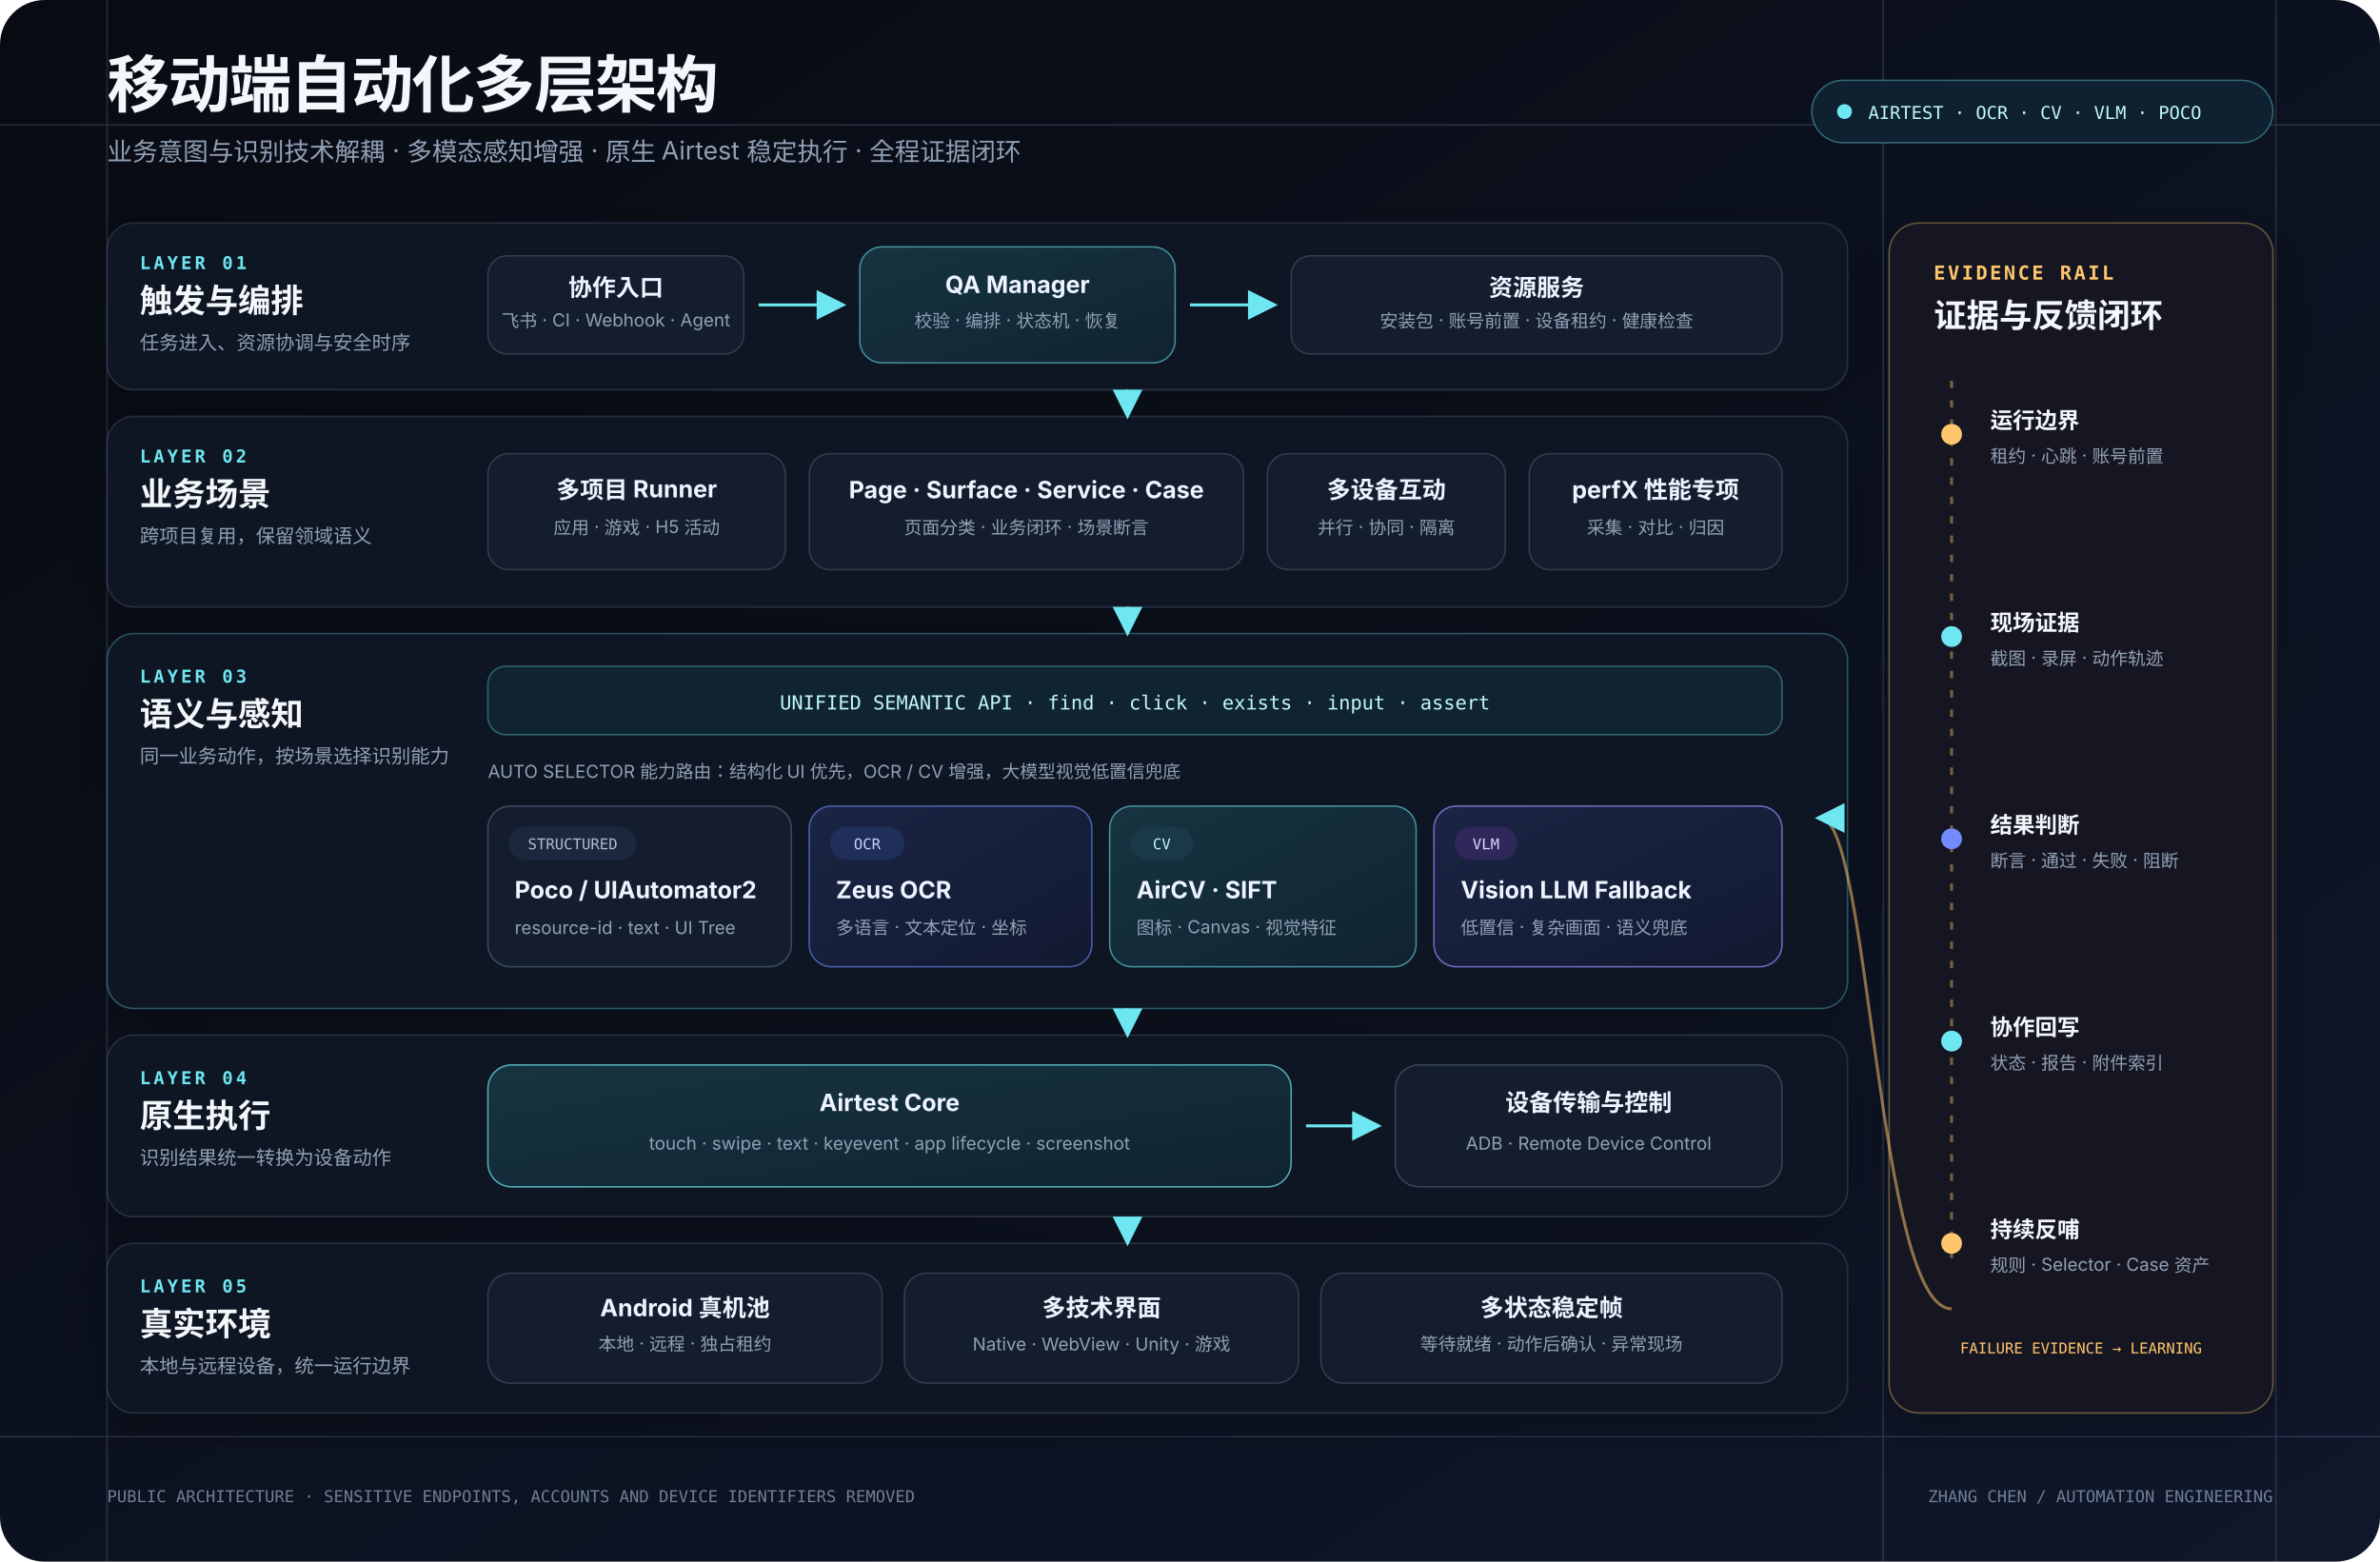
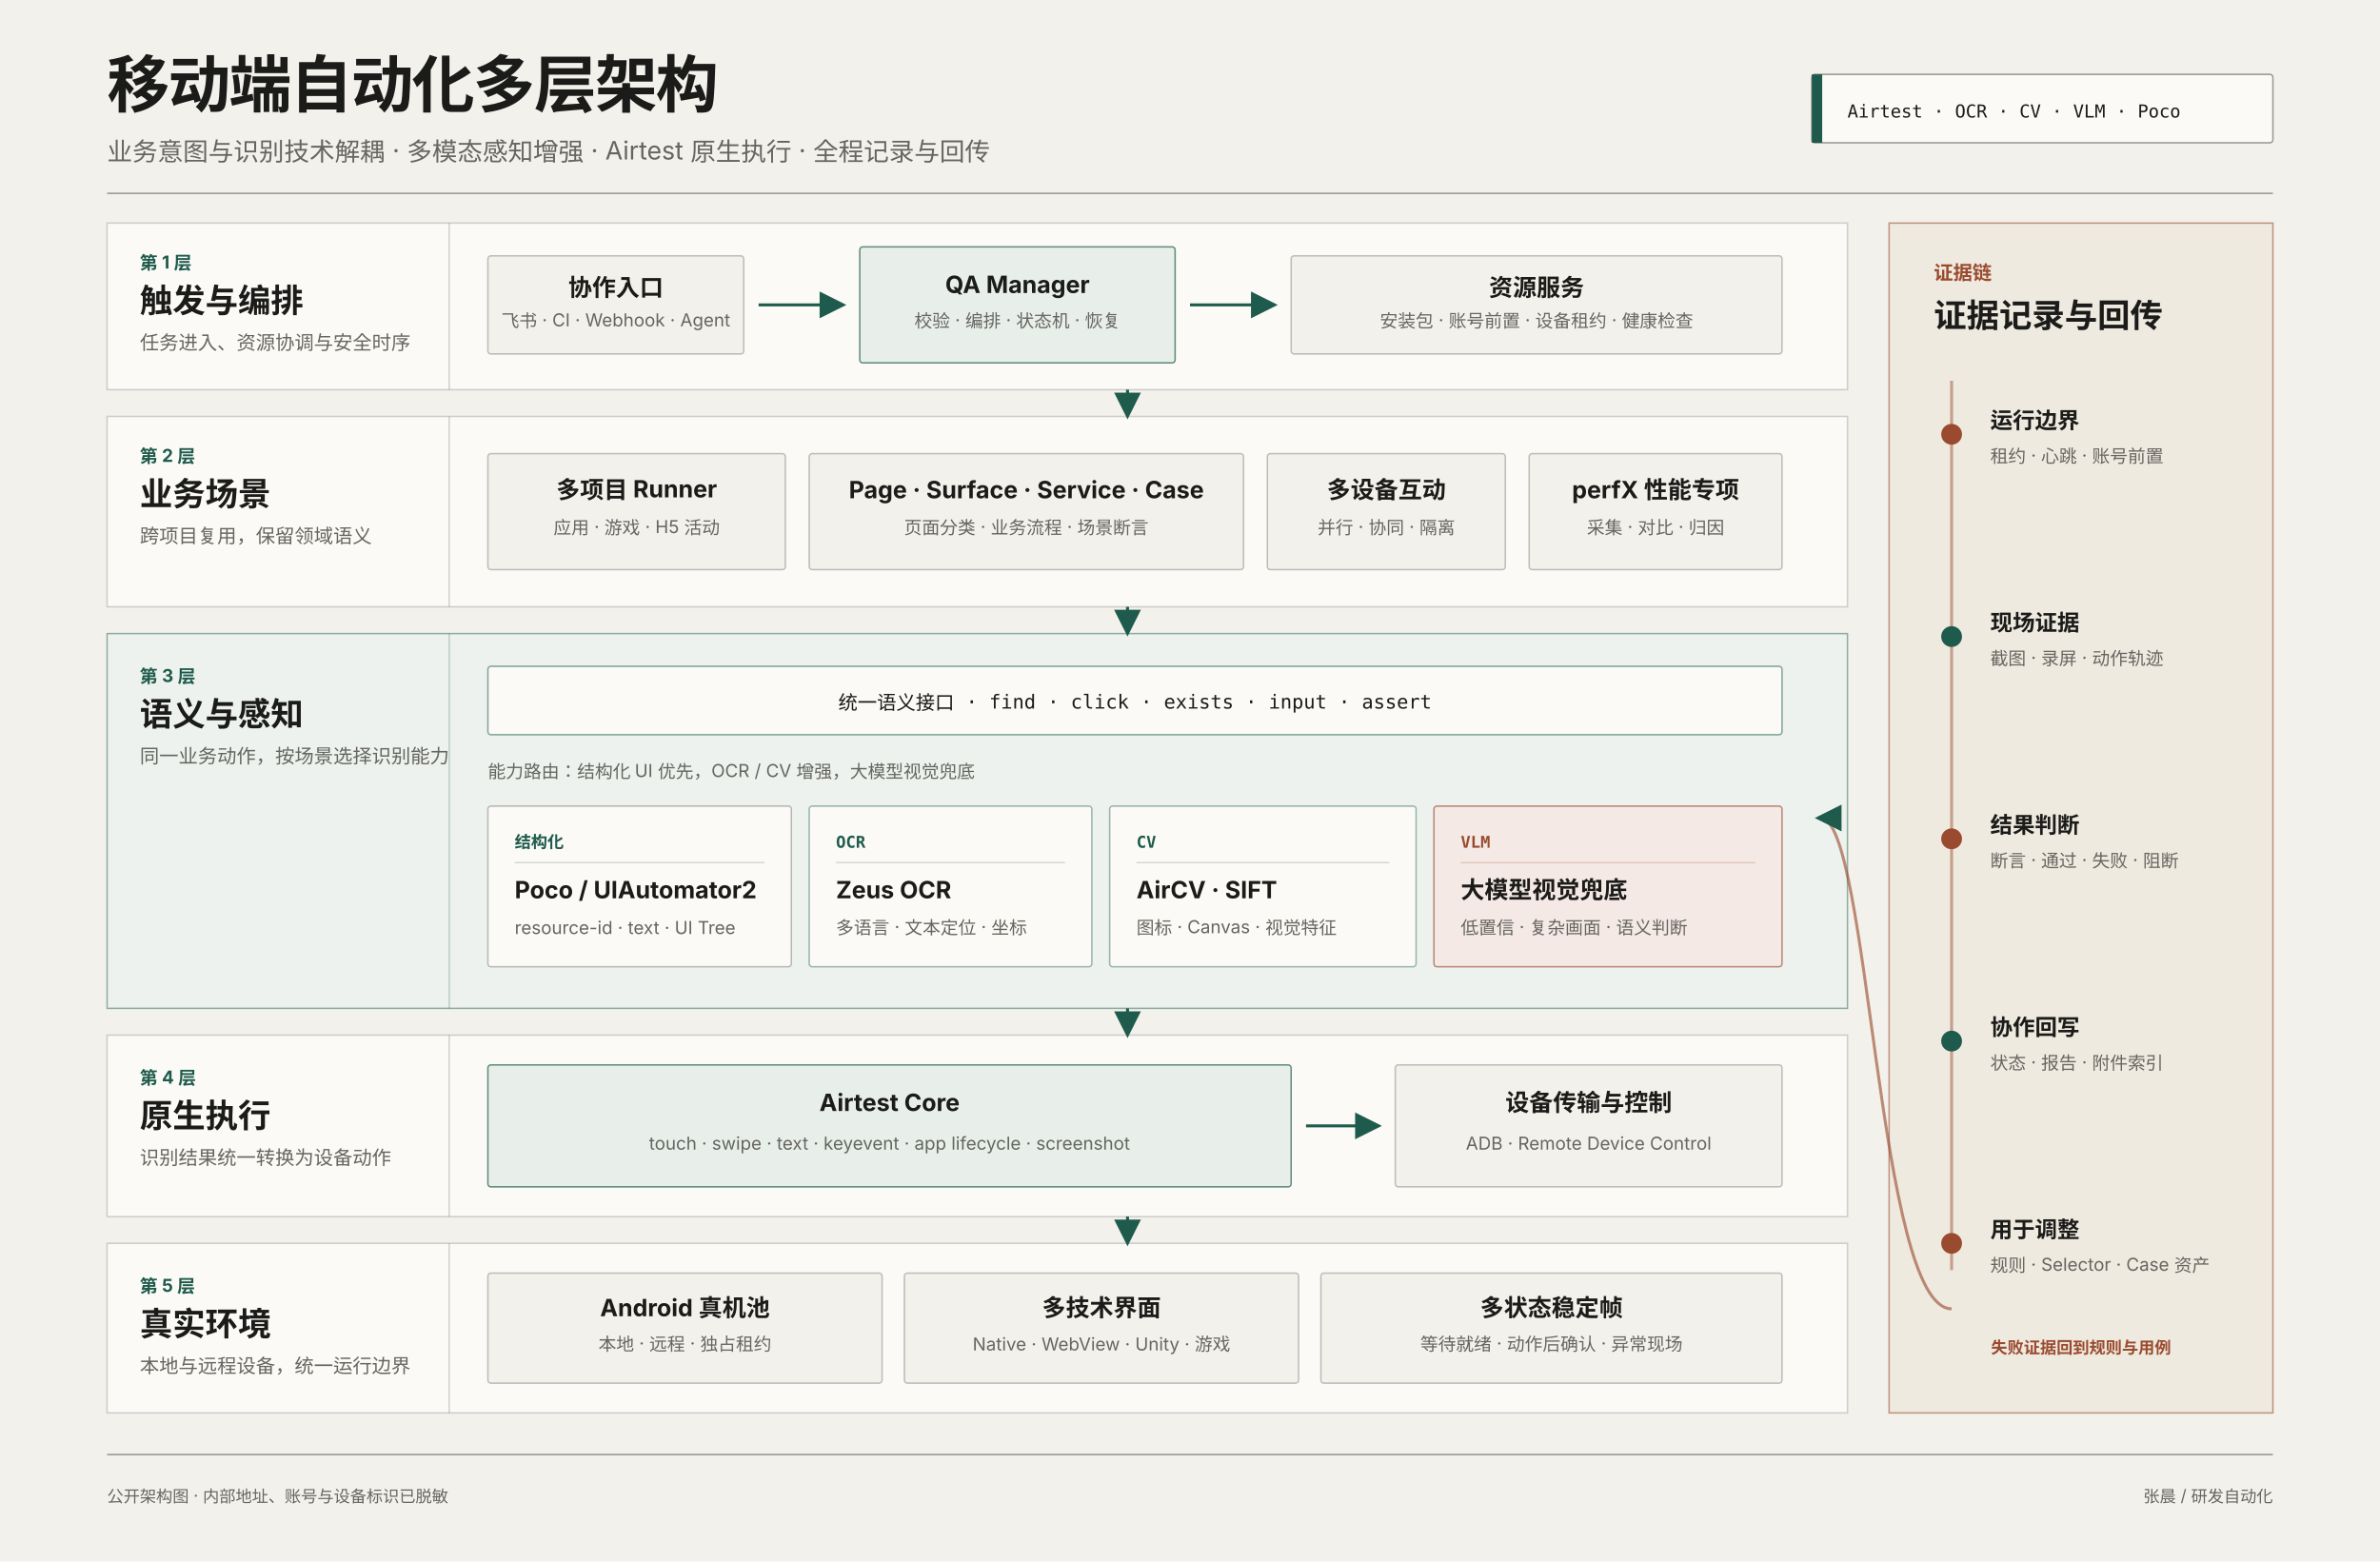
<svg xmlns="http://www.w3.org/2000/svg" width="1600" height="1050" viewBox="0 0 1600 1050" role="img" aria-labelledby="title desc">
  <defs>
-     <linearGradient id="bg" x1="0" y1="0" x2="1" y2="1">
-       <stop offset="0" stop-color="#080b12" />
-       <stop offset="0.55" stop-color="#0c1220" />
-       <stop offset="1" stop-color="#10172a" />
-     </linearGradient>
-     <linearGradient id="cyanFill" x1="0" y1="0" x2="1" y2="1">
-       <stop offset="0" stop-color="#173441" />
-       <stop offset="1" stop-color="#102330" />
-     </linearGradient>
-     <linearGradient id="blueFill" x1="0" y1="0" x2="1" y2="1">
-       <stop offset="0" stop-color="#1a2544" />
-       <stop offset="1" stop-color="#121a31" />
-     </linearGradient>
-     <filter id="shadow" x="-20%" y="-20%" width="140%" height="140%">
-       <feDropShadow dx="0" dy="12" stdDeviation="18" flood-color="#000" flood-opacity="0.28" />
-     </filter>
-     <marker id="arrow" markerWidth="10" markerHeight="10" refX="8" refY="5" orient="auto" markerUnits="strokeWidth">
-       <path d="M0,0 L10,5 L0,10 Z" fill="#6ee7f2" />
+     <marker id="arrow" markerWidth="9" markerHeight="9" refX="7" refY="4.5" orient="auto" markerUnits="strokeWidth">
+       <path d="M0 0L9 4.5L0 9Z" fill="#1f5b4c" />
    </marker>
    <style>
      .sans { font-family: -apple-system, BlinkMacSystemFont, "Segoe UI", "PingFang SC", "Microsoft YaHei", sans-serif; }
      .mono { font-family: ui-monospace, SFMono-Regular, Menlo, Consolas, monospace; }
-       .title { fill: #f3f6fb; font-size: 42px; font-weight: 650; letter-spacing: -1px; }
-       .subtitle { fill: #91a0b5; font-size: 17px; }
-       .layer-num { fill: #6ee7f2; font-size: 12px; font-weight: 700; letter-spacing: 2px; }
-       .layer-title { fill: #f3f6fb; font-size: 22px; font-weight: 650; }
-       .layer-note { fill: #91a0b5; font-size: 13px; }
-       .node-title { fill: #edf4ff; font-size: 16px; font-weight: 650; }
-       .node-note { fill: #91a0b5; font-size: 12px; }
-       .chip { fill: #cbd6e6; font-size: 12px; }
-       .rail-title { fill: #ffc66d; font-size: 13px; font-weight: 700; letter-spacing: 1.6px; }
-       .rail-item { fill: #f3f6fb; font-size: 15px; font-weight: 620; }
-       .rail-note { fill: #91a0b5; font-size: 12px; }
+       .title { fill: #1b1b19; font-size: 42px; font-weight: 700; letter-spacing: -1px; }
+       .subtitle { fill: #66655f; font-size: 17px; }
+       .layer-num { fill: #1f5b4c; font-size: 12px; font-weight: 700; }
+       .layer-title { fill: #1b1b19; font-size: 22px; font-weight: 700; }
+       .layer-note { fill: #66655f; font-size: 13px; }
+       .node-title { fill: #1b1b19; font-size: 16px; font-weight: 650; }
+       .node-note { fill: #66655f; font-size: 12px; }
+       .tech { fill: #1f5b4c; font-size: 11px; font-weight: 700; }
+       .warm { fill: #9a4b2f; }
+       .rail-title { fill: #9a4b2f; font-size: 13px; font-weight: 700; }
+       .rail-item { fill: #1b1b19; font-size: 15px; font-weight: 650; }
+       .rail-note { fill: #66655f; font-size: 12px; }
    </style>
  </defs>
-   <rect width="1600" height="1050" rx="30" fill="url(#bg)" />
-   <g opacity="0.22" stroke="#8aa0c7" stroke-width="1">
-     <path d="M0 84H1600M0 966H1600" />
-     <path d="M72 0V1050M1266 0V1050M1530 0V1050" />
-   </g>
+   <rect width="1600" height="1050" fill="#f3f1eb" />
  <g class="sans">
    <text class="title" x="72" y="72">移动端自动化多层架构</text>
-     <text class="subtitle" x="72" y="108">业务意图与识别技术解耦 · 多模态感知增强 · 原生 Airtest 稳定执行 · 全程证据闭环</text>
-     <g transform="translate(1218 54)">
-       <rect width="310" height="42" rx="21" fill="#0f2130" stroke="#6ee7f2" stroke-opacity="0.38" />
-       <circle cx="22" cy="21" r="5" fill="#6ee7f2" />
-       <text class="mono" x="38" y="26" fill="#bff8fc" font-size="12">AIRTEST · OCR · CV · VLM · POCO</text>
+     <text class="subtitle" x="72" y="108">业务意图与识别技术解耦 · 多模态感知增强 · Airtest 原生执行 · 全程记录与回传</text>
+     <g transform="translate(1218 50)">
+       <rect width="310" height="46" rx="2" fill="#fbfaf7" stroke="#1b1b19" stroke-opacity="0.42" />
+       <rect width="7" height="46" fill="#1f5b4c" />
+       <text class="mono" x="24" y="29" fill="#1b1b19" font-size="12">Airtest · OCR · CV · VLM · Poco</text>
    </g>
-     <g filter="url(#shadow)">
-       <rect x="72" y="150" width="1170" height="112" rx="18" fill="#0e1522" stroke="#7f93b5" stroke-opacity="0.22" />
-     </g>
-     <text class="layer-num mono" x="94" y="181">LAYER 01</text>
+     <path d="M72 130H1528" stroke="#1b1b19" stroke-opacity="0.42" />
+     <rect x="72" y="150" width="1170" height="112" fill="#fbfaf7" stroke="#1b1b19" stroke-opacity="0.18" />
+     <path d="M302 150V262" stroke="#1b1b19" stroke-opacity="0.18" />
+     <text class="layer-num" x="94" y="181">第 1 层</text>
    <text class="layer-title" x="94" y="210">触发与编排</text>
    <text class="layer-note" x="94" y="235">任务进入、资源协调与安全时序</text>
    <g transform="translate(328 172)">
-       <rect width="172" height="66" rx="13" fill="#141d2d" stroke="#8496b5" stroke-opacity="0.28" />
+       <rect width="172" height="66" rx="2" fill="#f3f1eb" stroke="#1b1b19" stroke-opacity="0.26" />
      <text class="node-title" x="86" y="27" text-anchor="middle">协作入口</text>
      <text class="node-note" x="86" y="48" text-anchor="middle">飞书 · CI · Webhook · Agent</text>
    </g>
-     <path d="M510 205H565" stroke="#6ee7f2" stroke-width="2" marker-end="url(#arrow)" />
+     <path d="M510 205H565" stroke="#1f5b4c" stroke-width="2" marker-end="url(#arrow)" />
    <g transform="translate(578 166)">
-       <rect width="212" height="78" rx="15" fill="url(#cyanFill)" stroke="#6ee7f2" stroke-opacity="0.56" />
+       <rect width="212" height="78" rx="2" fill="#e8efeb" stroke="#1f5b4c" stroke-opacity="0.68" />
      <text class="node-title" x="106" y="31" text-anchor="middle">QA Manager</text>
      <text class="node-note" x="106" y="54" text-anchor="middle">校验 · 编排 · 状态机 · 恢复</text>
    </g>
-     <path d="M800 205H855" stroke="#6ee7f2" stroke-width="2" marker-end="url(#arrow)" />
+     <path d="M800 205H855" stroke="#1f5b4c" stroke-width="2" marker-end="url(#arrow)" />
    <g transform="translate(868 172)">
-       <rect width="330" height="66" rx="13" fill="#141d2d" stroke="#8496b5" stroke-opacity="0.28" />
+       <rect width="330" height="66" rx="2" fill="#f3f1eb" stroke="#1b1b19" stroke-opacity="0.26" />
      <text class="node-title" x="165" y="27" text-anchor="middle">资源服务</text>
      <text class="node-note" x="165" y="48" text-anchor="middle">安装包 · 账号前置 · 设备租约 · 健康检查</text>
    </g>
-     <g filter="url(#shadow)">
-       <rect x="72" y="280" width="1170" height="128" rx="18" fill="#0e1522" stroke="#7f93b5" stroke-opacity="0.22" />
-     </g>
-     <text class="layer-num mono" x="94" y="311">LAYER 02</text>
+     <rect x="72" y="280" width="1170" height="128" fill="#fbfaf7" stroke="#1b1b19" stroke-opacity="0.18" />
+     <path d="M302 280V408" stroke="#1b1b19" stroke-opacity="0.18" />
+     <text class="layer-num" x="94" y="311">第 2 层</text>
    <text class="layer-title" x="94" y="340">业务场景</text>
    <text class="layer-note" x="94" y="365">跨项目复用，保留领域语义</text>
    <g transform="translate(328 305)">
-       <rect width="200" height="78" rx="14" fill="#141d2d" stroke="#8496b5" stroke-opacity="0.28" />
+       <rect width="200" height="78" rx="2" fill="#f3f1eb" stroke="#1b1b19" stroke-opacity="0.26" />
      <text class="node-title" x="100" y="30" text-anchor="middle">多项目 Runner</text>
      <text class="node-note" x="100" y="54" text-anchor="middle">应用 · 游戏 · H5 活动</text>
    </g>
    <g transform="translate(544 305)">
-       <rect width="292" height="78" rx="14" fill="#141d2d" stroke="#8496b5" stroke-opacity="0.28" />
+       <rect width="292" height="78" rx="2" fill="#f3f1eb" stroke="#1b1b19" stroke-opacity="0.26" />
      <text class="node-title" x="146" y="30" text-anchor="middle">Page · Surface · Service · Case</text>
-       <text class="node-note" x="146" y="54" text-anchor="middle">页面分类 · 业务闭环 · 场景断言</text>
+       <text class="node-note" x="146" y="54" text-anchor="middle">页面分类 · 业务流程 · 场景断言</text>
    </g>
    <g transform="translate(852 305)">
-       <rect width="160" height="78" rx="14" fill="#141d2d" stroke="#8496b5" stroke-opacity="0.28" />
+       <rect width="160" height="78" rx="2" fill="#f3f1eb" stroke="#1b1b19" stroke-opacity="0.26" />
      <text class="node-title" x="80" y="30" text-anchor="middle">多设备互动</text>
      <text class="node-note" x="80" y="54" text-anchor="middle">并行 · 协同 · 隔离</text>
    </g>
    <g transform="translate(1028 305)">
-       <rect width="170" height="78" rx="14" fill="#141d2d" stroke="#8496b5" stroke-opacity="0.28" />
+       <rect width="170" height="78" rx="2" fill="#f3f1eb" stroke="#1b1b19" stroke-opacity="0.26" />
      <text class="node-title" x="85" y="30" text-anchor="middle">perfX 性能专项</text>
      <text class="node-note" x="85" y="54" text-anchor="middle">采集 · 对比 · 归因</text>
    </g>
-     <g filter="url(#shadow)">
-       <rect x="72" y="426" width="1170" height="252" rx="18" fill="#0d1524" stroke="#6ee7f2" stroke-opacity="0.30" />
-     </g>
-     <text class="layer-num mono" x="94" y="459">LAYER 03</text>
+     <rect x="72" y="426" width="1170" height="252" fill="#edf2ee" stroke="#1f5b4c" stroke-opacity="0.46" />
+     <path d="M302 426V678" stroke="#1f5b4c" stroke-opacity="0.24" />
+     <text class="layer-num" x="94" y="459">第 3 层</text>
    <text class="layer-title" x="94" y="488">语义与感知</text>
    <text class="layer-note" x="94" y="513">同一业务动作，按场景选择识别能力</text>
    <g transform="translate(328 448)">
-       <rect width="870" height="46" rx="12" fill="#102330" stroke="#6ee7f2" stroke-opacity="0.35" />
-       <text class="mono" x="435" y="29" text-anchor="middle" fill="#bff8fc" font-size="13">UNIFIED SEMANTIC API  ·  find  ·  click  ·  exists  ·  input  ·  assert</text>
+       <rect width="870" height="46" rx="2" fill="#fbfaf7" stroke="#1f5b4c" stroke-opacity="0.52" />
+       <text class="mono" x="435" y="29" text-anchor="middle" fill="#1b1b19" font-size="13">统一语义接口 · find · click · exists · input · assert</text>
    </g>
-     <text class="node-note" x="328" y="523">AUTO SELECTOR 能力路由：结构化 UI 优先，OCR / CV 增强，大模型视觉低置信兜底</text>
+     <text class="node-note" x="328" y="523">能力路由：结构化 UI 优先，OCR / CV 增强，大模型视觉兜底</text>
    <g transform="translate(328 542)">
-       <rect width="204" height="108" rx="15" fill="#141d2d" stroke="#91a7cc" stroke-opacity="0.34" />
-       <rect x="14" y="14" width="86" height="22" rx="11" fill="#1a273d" />
-       <text class="mono" x="57" y="29" text-anchor="middle" fill="#aebbd0" font-size="10">STRUCTURED</text>
+       <rect width="204" height="108" rx="2" fill="#fbfaf7" stroke="#1b1b19" stroke-opacity="0.28" />
+       <text class="tech" x="18" y="28">结构化</text>
+       <path d="M18 38H186" stroke="#1b1b19" stroke-opacity="0.16" />
      <text class="node-title" x="18" y="62">Poco / UIAutomator2</text>
      <text class="node-note" x="18" y="86">resource-id · text · UI Tree</text>
    </g>
    <g transform="translate(544 542)">
-       <rect width="190" height="108" rx="15" fill="url(#blueFill)" stroke="#728cff" stroke-opacity="0.60" />
-       <rect x="14" y="14" width="50" height="22" rx="11" fill="#202e5a" />
-       <text class="mono" x="39" y="29" text-anchor="middle" fill="#c6d0ff" font-size="10">OCR</text>
+       <rect width="190" height="108" rx="2" fill="#fbfaf7" stroke="#1f5b4c" stroke-opacity="0.42" />
+       <text class="tech mono" x="18" y="28">OCR</text>
+       <path d="M18 38H172" stroke="#1b1b19" stroke-opacity="0.16" />
      <text class="node-title" x="18" y="62">Zeus OCR</text>
      <text class="node-note" x="18" y="86">多语言 · 文本定位 · 坐标</text>
    </g>
    <g transform="translate(746 542)">
-       <rect width="206" height="108" rx="15" fill="url(#cyanFill)" stroke="#6ee7f2" stroke-opacity="0.56" />
-       <rect x="14" y="14" width="42" height="22" rx="11" fill="#183945" />
-       <text class="mono" x="35" y="29" text-anchor="middle" fill="#bff8fc" font-size="10">CV</text>
+       <rect width="206" height="108" rx="2" fill="#fbfaf7" stroke="#1f5b4c" stroke-opacity="0.42" />
+       <text class="tech mono" x="18" y="28">CV</text>
+       <path d="M18 38H188" stroke="#1b1b19" stroke-opacity="0.16" />
      <text class="node-title" x="18" y="62">AirCV · SIFT</text>
      <text class="node-note" x="18" y="86">图标 · Canvas · 视觉特征</text>
    </g>
    <g transform="translate(964 542)">
-       <rect width="234" height="108" rx="15" fill="url(#blueFill)" stroke="#9a8cff" stroke-opacity="0.70" />
-       <rect x="14" y="14" width="42" height="22" rx="11" fill="#30275a" />
-       <text class="mono" x="35" y="29" text-anchor="middle" fill="#ded8ff" font-size="10">VLM</text>
-       <text class="node-title" x="18" y="62">Vision LLM Fallback</text>
-       <text class="node-note" x="18" y="86">低置信 · 复杂画面 · 语义兜底</text>
+       <rect width="234" height="108" rx="2" fill="#f4e9e4" stroke="#9a4b2f" stroke-opacity="0.62" />
+       <text class="tech mono warm" x="18" y="28">VLM</text>
+       <path d="M18 38H216" stroke="#9a4b2f" stroke-opacity="0.20" />
+       <text class="node-title" x="18" y="62">大模型视觉兜底</text>
+       <text class="node-note" x="18" y="86">低置信 · 复杂画面 · 语义判断</text>
    </g>
-     <g filter="url(#shadow)">
-       <rect x="72" y="696" width="1170" height="122" rx="18" fill="#0e1522" stroke="#7f93b5" stroke-opacity="0.22" />
-     </g>
-     <text class="layer-num mono" x="94" y="729">LAYER 04</text>
+     <rect x="72" y="696" width="1170" height="122" fill="#fbfaf7" stroke="#1b1b19" stroke-opacity="0.18" />
+     <path d="M302 696V818" stroke="#1b1b19" stroke-opacity="0.18" />
+     <text class="layer-num" x="94" y="729">第 4 层</text>
    <text class="layer-title" x="94" y="758">原生执行</text>
    <text class="layer-note" x="94" y="783">识别结果统一转换为设备动作</text>
    <g transform="translate(328 716)">
-       <rect width="540" height="82" rx="16" fill="url(#cyanFill)" stroke="#6ee7f2" stroke-opacity="0.70" />
+       <rect width="540" height="82" rx="2" fill="#e8efeb" stroke="#1f5b4c" stroke-opacity="0.68" />
      <text class="node-title" x="270" y="31" text-anchor="middle">Airtest Core</text>
      <text class="node-note" x="270" y="57" text-anchor="middle">touch · swipe · text · keyevent · app lifecycle · screenshot</text>
    </g>
-     <path d="M878 757H925" stroke="#6ee7f2" stroke-width="2" marker-end="url(#arrow)" />
+     <path d="M878 757H925" stroke="#1f5b4c" stroke-width="2" marker-end="url(#arrow)" />
    <g transform="translate(938 716)">
-       <rect width="260" height="82" rx="16" fill="#141d2d" stroke="#8496b5" stroke-opacity="0.34" />
+       <rect width="260" height="82" rx="2" fill="#f3f1eb" stroke="#1b1b19" stroke-opacity="0.26" />
      <text class="node-title" x="130" y="31" text-anchor="middle">设备传输与控制</text>
      <text class="node-note" x="130" y="57" text-anchor="middle">ADB · Remote Device Control</text>
    </g>
-     <g filter="url(#shadow)">
-       <rect x="72" y="836" width="1170" height="114" rx="18" fill="#0e1522" stroke="#7f93b5" stroke-opacity="0.22" />
-     </g>
-     <text class="layer-num mono" x="94" y="869">LAYER 05</text>
+     <rect x="72" y="836" width="1170" height="114" fill="#fbfaf7" stroke="#1b1b19" stroke-opacity="0.18" />
+     <path d="M302 836V950" stroke="#1b1b19" stroke-opacity="0.18" />
+     <text class="layer-num" x="94" y="869">第 5 层</text>
    <text class="layer-title" x="94" y="898">真实环境</text>
    <text class="layer-note" x="94" y="923">本地与远程设备，统一运行边界</text>
    <g transform="translate(328 856)">
-       <rect width="265" height="74" rx="15" fill="#141d2d" stroke="#8496b5" stroke-opacity="0.28" />
+       <rect width="265" height="74" rx="2" fill="#f3f1eb" stroke="#1b1b19" stroke-opacity="0.26" />
      <text class="node-title" x="132.5" y="29" text-anchor="middle">Android 真机池</text>
      <text class="node-note" x="132.5" y="52" text-anchor="middle">本地 · 远程 · 独占租约</text>
    </g>
    <g transform="translate(608 856)">
-       <rect width="265" height="74" rx="15" fill="#141d2d" stroke="#8496b5" stroke-opacity="0.28" />
+       <rect width="265" height="74" rx="2" fill="#f3f1eb" stroke="#1b1b19" stroke-opacity="0.26" />
      <text class="node-title" x="132.5" y="29" text-anchor="middle">多技术界面</text>
      <text class="node-note" x="132.5" y="52" text-anchor="middle">Native · WebView · Unity · 游戏</text>
    </g>
    <g transform="translate(888 856)">
-       <rect width="310" height="74" rx="15" fill="#141d2d" stroke="#8496b5" stroke-opacity="0.28" />
+       <rect width="310" height="74" rx="2" fill="#f3f1eb" stroke="#1b1b19" stroke-opacity="0.26" />
      <text class="node-title" x="155" y="29" text-anchor="middle">多状态稳定帧</text>
      <text class="node-note" x="155" y="52" text-anchor="middle">等待就绪 · 动作后确认 · 异常现场</text>
    </g>
-     <path d="M758 262V278" stroke="#6ee7f2" stroke-width="2" marker-end="url(#arrow)" />
-     <path d="M758 408V424" stroke="#6ee7f2" stroke-width="2" marker-end="url(#arrow)" />
-     <path d="M758 678V694" stroke="#6ee7f2" stroke-width="2" marker-end="url(#arrow)" />
-     <path d="M758 818V834" stroke="#6ee7f2" stroke-width="2" marker-end="url(#arrow)" />
-     <g filter="url(#shadow)">
-       <rect x="1270" y="150" width="258" height="800" rx="20" fill="#121724" stroke="#ffc66d" stroke-opacity="0.36" />
-     </g>
-     <text class="rail-title mono" x="1300" y="188">EVIDENCE RAIL</text>
-     <text class="layer-title" x="1300" y="220">证据与反馈闭环</text>
-     <path d="M1312 256V854" stroke="#ffc66d" stroke-opacity="0.42" stroke-width="2" stroke-dasharray="5 8" />
-     <g transform="translate(0 0)">
-       <circle cx="1312" cy="292" r="7" fill="#ffc66d" />
+     <path d="M758 262V278" stroke="#1f5b4c" stroke-width="2" marker-end="url(#arrow)" />
+     <path d="M758 408V424" stroke="#1f5b4c" stroke-width="2" marker-end="url(#arrow)" />
+     <path d="M758 678V694" stroke="#1f5b4c" stroke-width="2" marker-end="url(#arrow)" />
+     <path d="M758 818V834" stroke="#1f5b4c" stroke-width="2" marker-end="url(#arrow)" />
+     <rect x="1270" y="150" width="258" height="800" fill="#eeeae0" stroke="#9a4b2f" stroke-opacity="0.56" />
+     <text class="rail-title" x="1300" y="188">证据链</text>
+     <text class="layer-title" x="1300" y="220">证据记录与回传</text>
+     <path d="M1312 256V854" stroke="#9a4b2f" stroke-opacity="0.48" stroke-width="2" />
+     <g>
+       <circle cx="1312" cy="292" r="7" fill="#9a4b2f" />
      <text class="rail-item" x="1338" y="288">运行边界</text>
      <text class="rail-note" x="1338" y="311">租约 · 心跳 · 账号前置</text>
    </g>
    <g transform="translate(0 136)">
-       <circle cx="1312" cy="292" r="7" fill="#6ee7f2" />
+       <circle cx="1312" cy="292" r="7" fill="#1f5b4c" />
      <text class="rail-item" x="1338" y="288">现场证据</text>
      <text class="rail-note" x="1338" y="311">截图 · 录屏 · 动作轨迹</text>
    </g>
    <g transform="translate(0 272)">
-       <circle cx="1312" cy="292" r="7" fill="#728cff" />
+       <circle cx="1312" cy="292" r="7" fill="#9a4b2f" />
      <text class="rail-item" x="1338" y="288">结果判断</text>
      <text class="rail-note" x="1338" y="311">断言 · 通过 · 失败 · 阻断</text>
    </g>
    <g transform="translate(0 408)">
-       <circle cx="1312" cy="292" r="7" fill="#6ee7f2" />
+       <circle cx="1312" cy="292" r="7" fill="#1f5b4c" />
      <text class="rail-item" x="1338" y="288">协作回写</text>
      <text class="rail-note" x="1338" y="311">状态 · 报告 · 附件索引</text>
    </g>
    <g transform="translate(0 544)">
-       <circle cx="1312" cy="292" r="7" fill="#ffc66d" />
-       <text class="rail-item" x="1338" y="288">持续反哺</text>
+       <circle cx="1312" cy="292" r="7" fill="#9a4b2f" />
+       <text class="rail-item" x="1338" y="288">用于调整</text>
      <text class="rail-note" x="1338" y="311">规则 · Selector · Case 资产</text>
    </g>
-     <path d="M1312 880C1262 880 1257 550 1224 550" fill="none" stroke="#ffc66d" stroke-opacity="0.52" stroke-width="2" marker-end="url(#arrow)" />
-     <text class="mono" x="1399" y="910" text-anchor="middle" fill="#ffc66d" font-size="10">FAILURE EVIDENCE → LEARNING</text>
-     <text class="mono" x="72" y="1010" fill="#6f7f98" font-size="11">PUBLIC ARCHITECTURE · SENSITIVE ENDPOINTS, ACCOUNTS AND DEVICE IDENTIFIERS REMOVED</text>
-     <text class="mono" x="1528" y="1010" text-anchor="end" fill="#6f7f98" font-size="11">ZHANG CHEN / AUTOMATION ENGINEERING</text>
+     <path d="M1312 880C1262 880 1257 550 1224 550" fill="none" stroke="#9a4b2f" stroke-opacity="0.62" stroke-width="2" marker-end="url(#arrow)" />
+     <text x="1399" y="910" text-anchor="middle" fill="#9a4b2f" font-size="11" font-weight="700">失败证据回到规则与用例</text>
+     <path d="M72 978H1528" stroke="#1b1b19" stroke-opacity="0.42" />
+     <text x="72" y="1010" fill="#66655f" font-size="11">公开架构图 · 内部地址、账号与设备标识已脱敏</text>
+     <text x="1528" y="1010" text-anchor="end" fill="#66655f" font-size="11">张晨 / 研发自动化</text>
  </g>
</svg>
